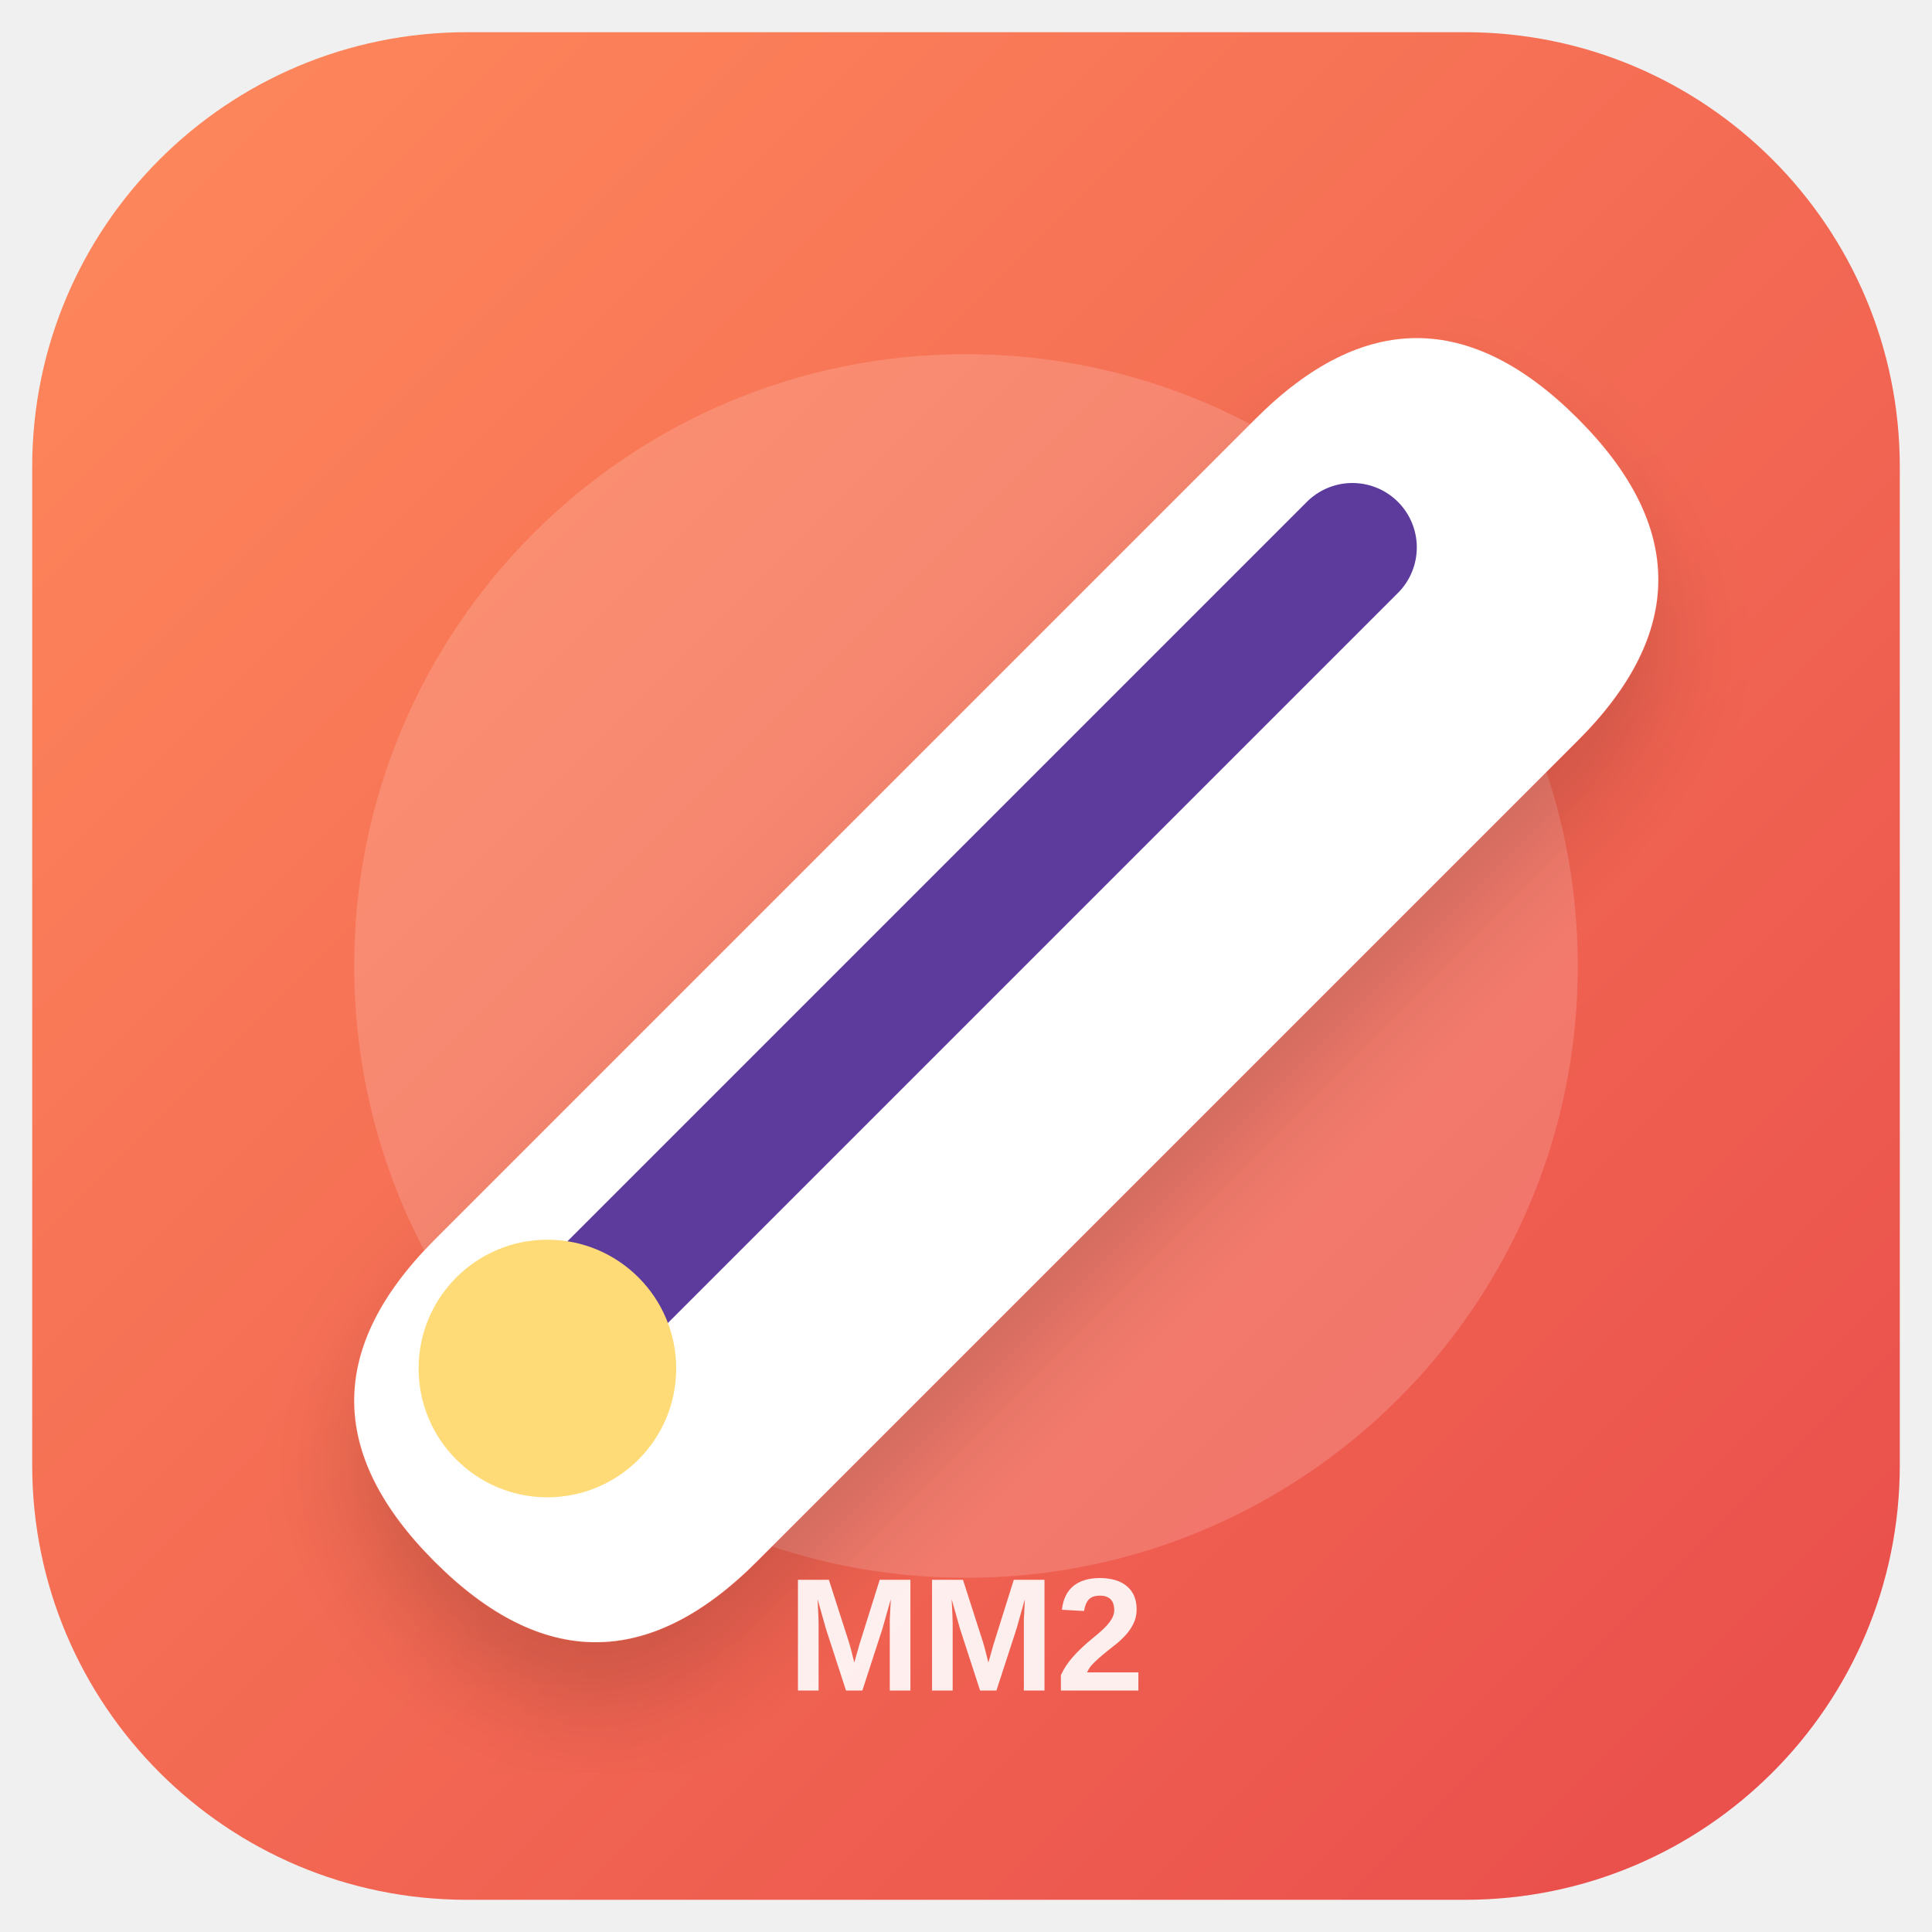
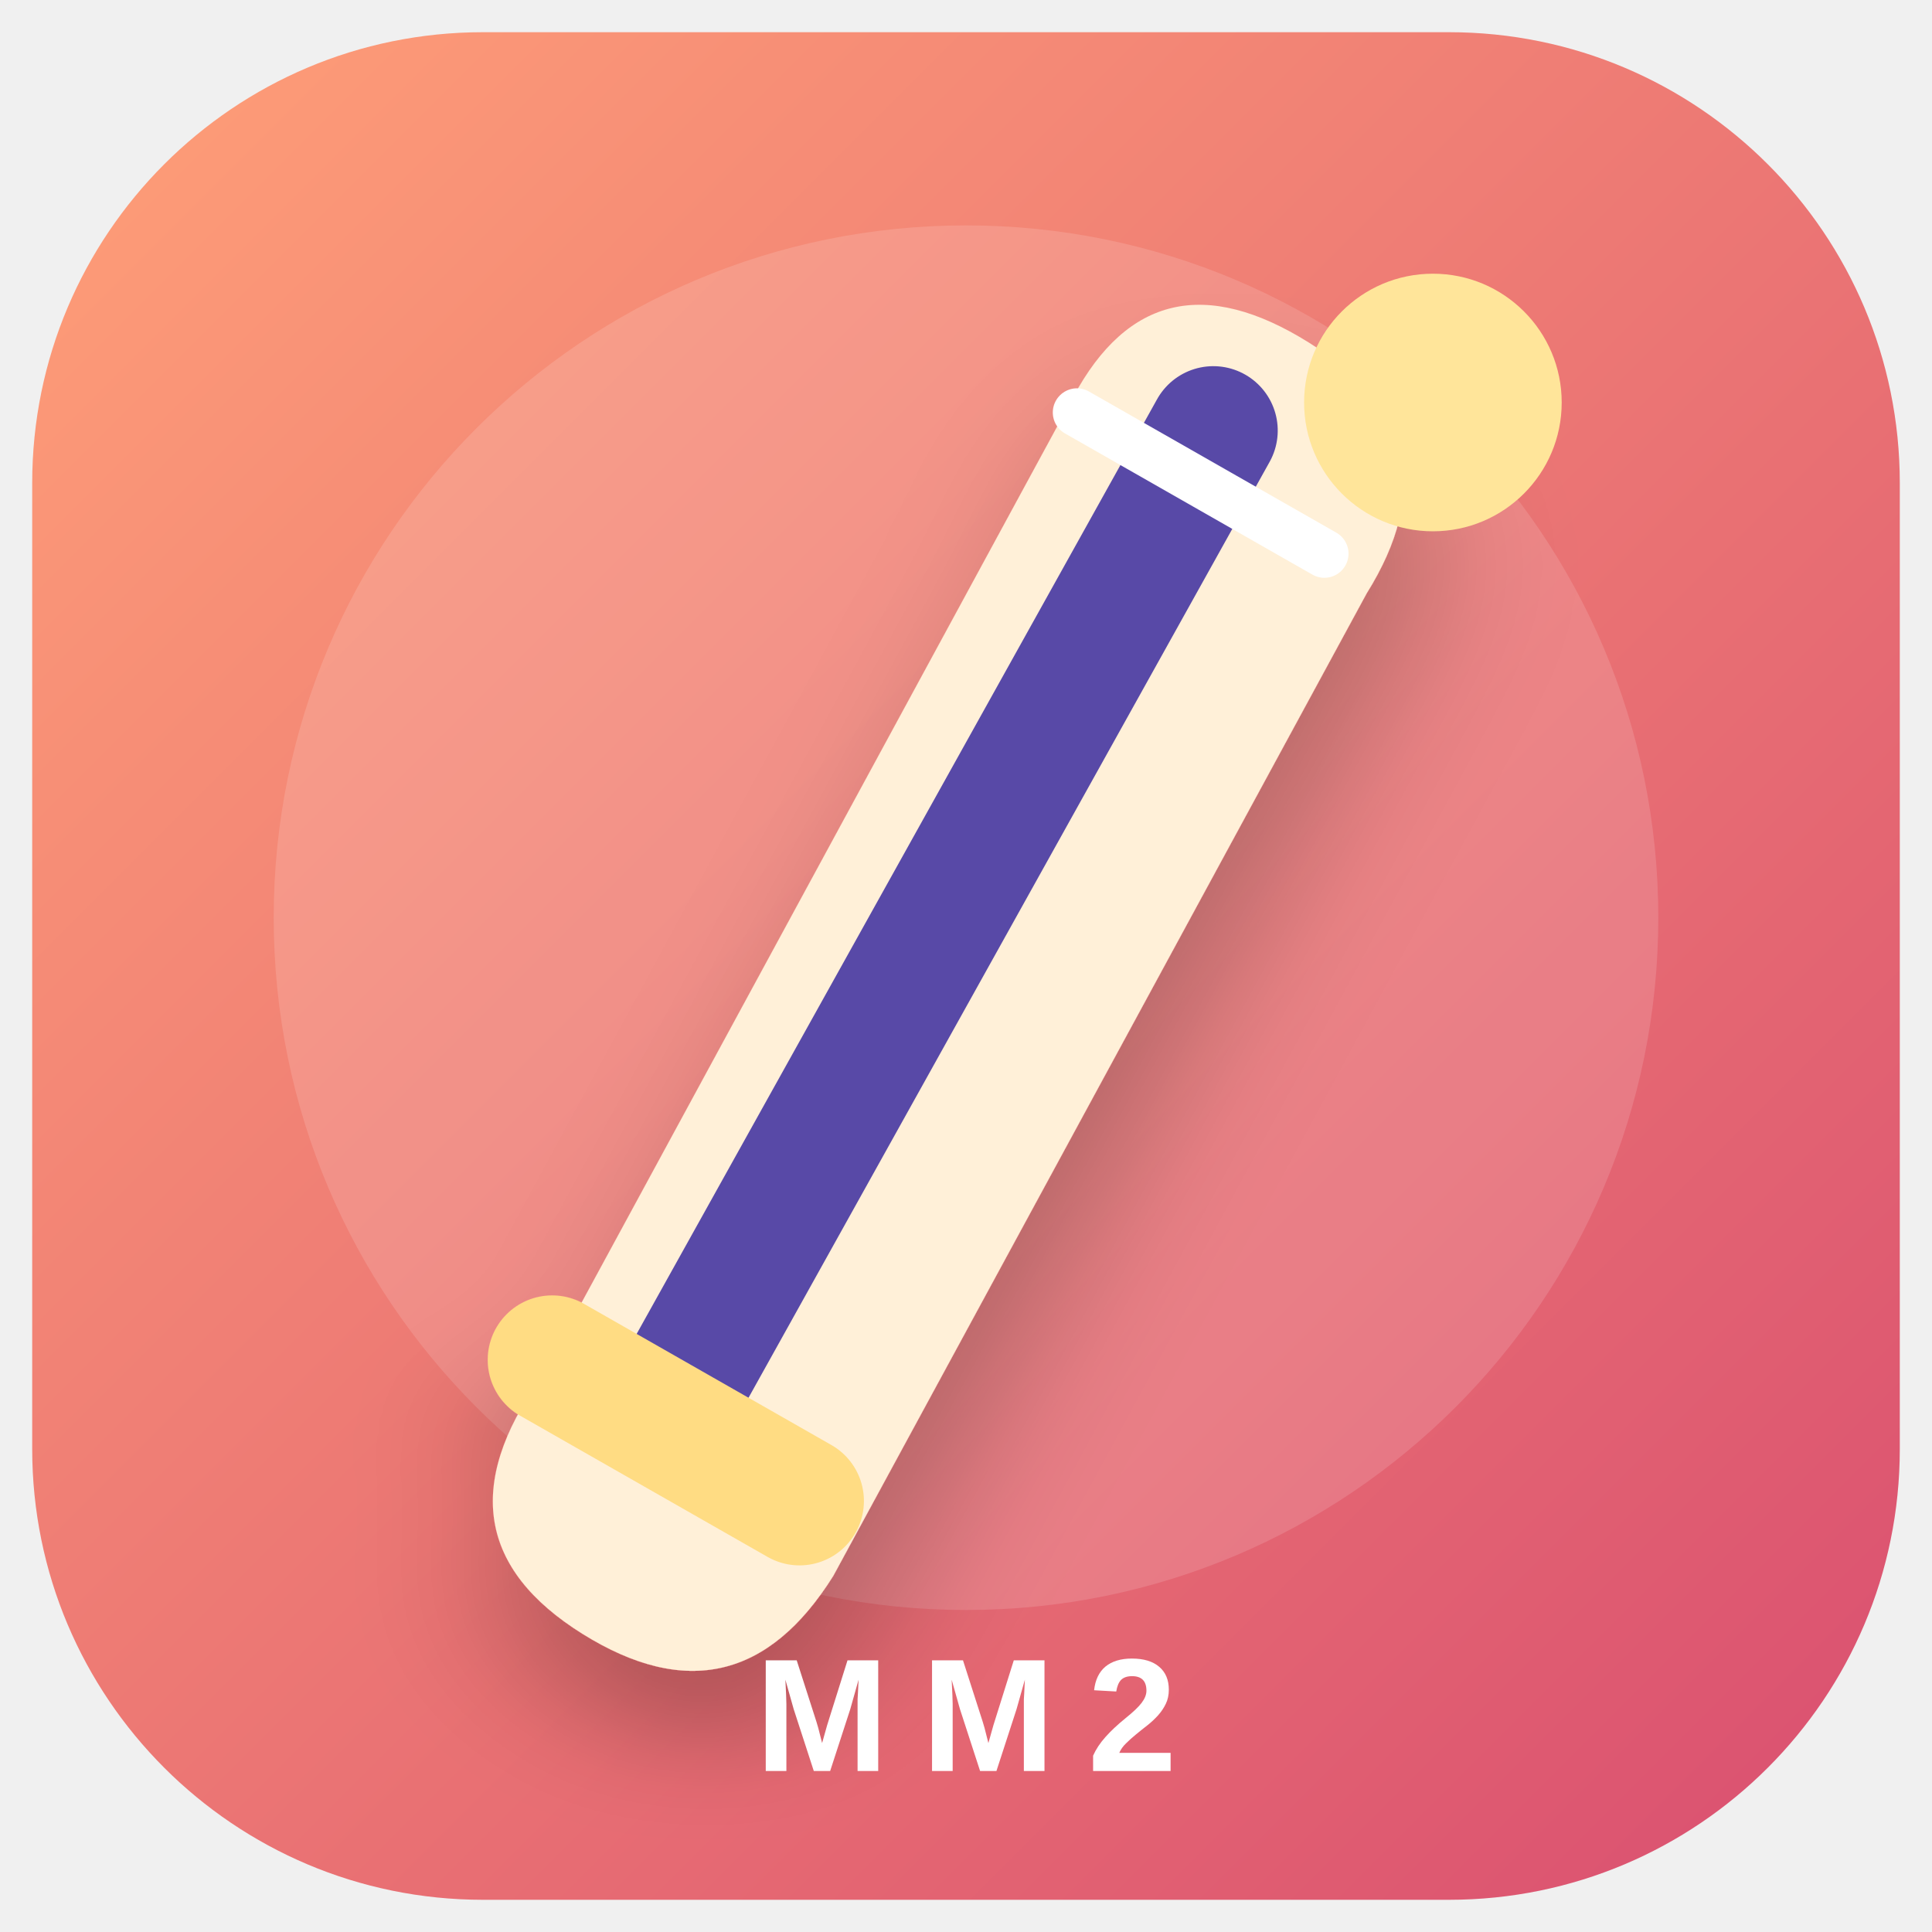
<svg xmlns="http://www.w3.org/2000/svg" viewBox="0 0 120 120">
  <defs>
-     <linearGradient id="g" x1="0" y1="0" x2="1" y2="1">
-       <stop stop-color="#ff8a5c" />
-       <stop offset="1" stop-color="#e84b4b" />
+     <linearGradient id="b" x2="1" y2="1">
+       <stop stop-color="#ffa078" />
+       <stop offset="1" stop-color="#d94e70" />
    </linearGradient>
    <filter id="s">
-       <feDropShadow dx="0" dy="4" stdDeviation="3" flood-opacity=".15" />
+       <feDropShadow dx="0" dy="5" stdDeviation="4" flood-opacity=".24" />
    </filter>
  </defs>
-   <rect x="2" y="2" width="116" height="116" rx="27" fill="url(#g)" />
-   <circle cx="60" cy="60" r="38" fill="#fff" opacity=".16" />
-   <g filter="url(#s)">
-     <path d="M27 77L78 26Q88 16 98 26Q108 36 98 46L47 97Q37 107 27 97Q17 87 27 77Z" fill="#fff" />
-     <path d="M34 84L84 34" stroke="#5b3b9d" stroke-width="8" stroke-linecap="round" />
-     <circle cx="34" cy="85" r="8" fill="#ffdb77" />
+   <rect x="2" y="2" width="116" height="116" rx="28" fill="url(#b)" />
+   <circle cx="60" cy="57" r="43" fill="#fff" opacity=".14" />
+   <g filter="url(#s)" transform="rotate(-13 60 58)">
+     <path d="m28 79 46-52q7-8 15 0t0 16L43 95q-8 8-16 0t1-16Z" fill="#fff0d8" />
+     <path d="m35 83 47-52" stroke="#5949a7" stroke-width="8" stroke-linecap="round" />
+     <path d="m29 78 13 12" stroke="#ffdc83" stroke-width="8" stroke-linecap="round" />
+     <path d="m74 28 13 12" stroke="#fff" stroke-width="3" stroke-linecap="round" />
  </g>
-   <text x="60" y="105" text-anchor="middle" font-family="Arial" font-size="10" font-weight="800" fill="#fff" opacity=".9">MM2</text>
+   <circle cx="89" cy="25" r="8" fill="#ffe59a" />
+   <text x="60" y="110" text-anchor="middle" font-family="Arial" font-size="10" font-weight="900" letter-spacing="2" fill="#fff">MM2</text>
</svg>
